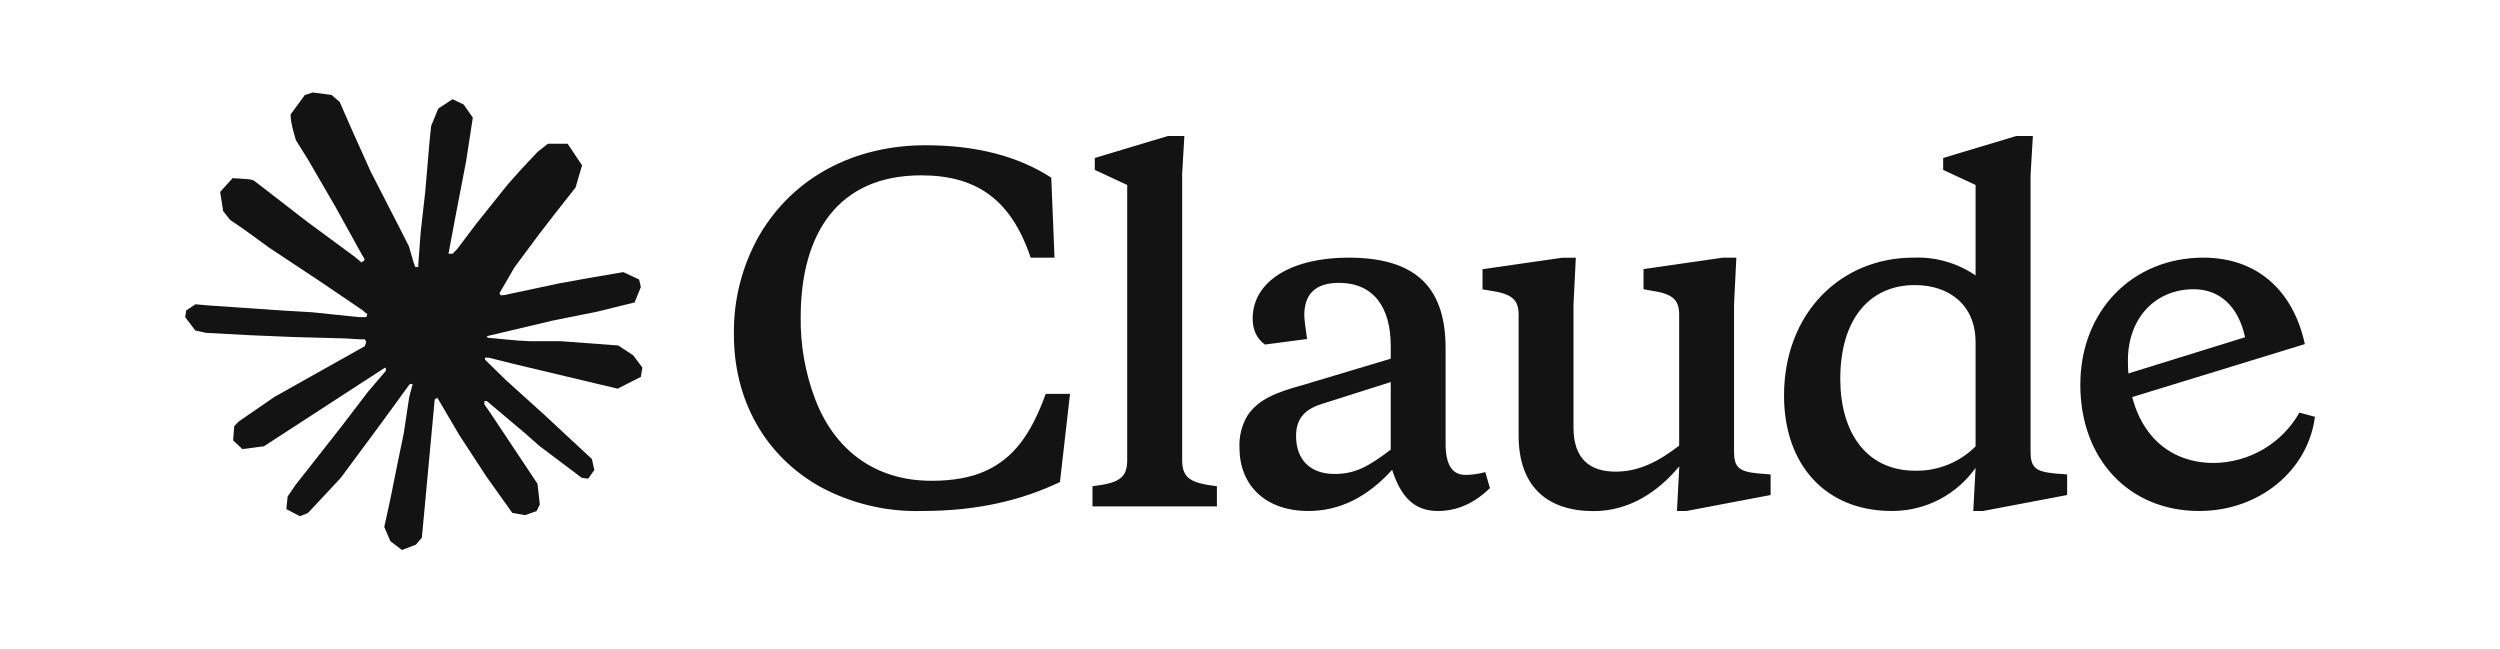
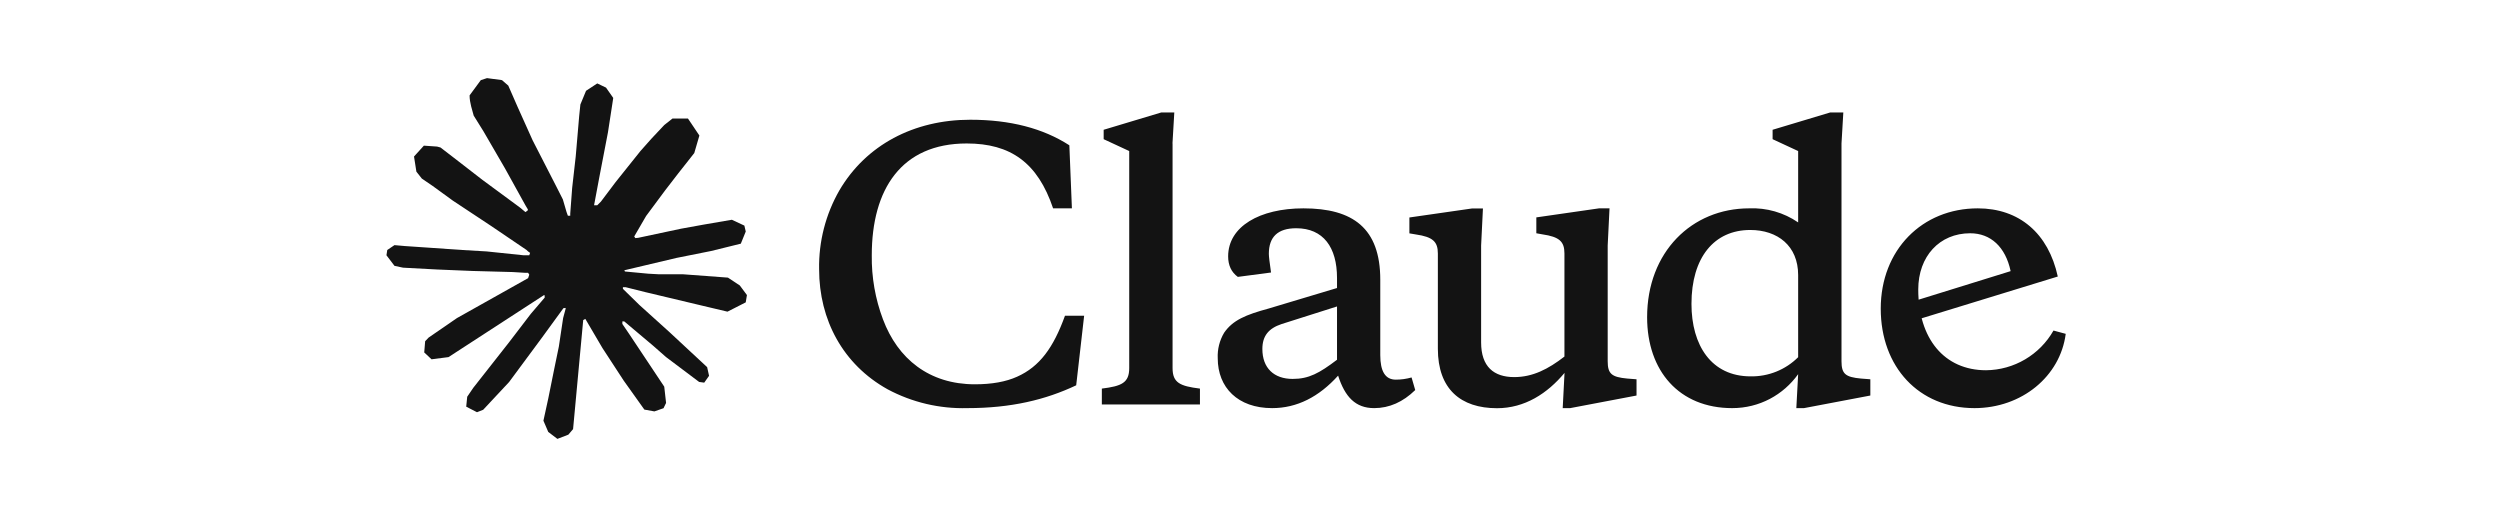
- <svg xmlns="http://www.w3.org/2000/svg" viewBox="-16 -8 216 56" fill="#131313">
-   <path shape-rendering="optimizeQuality" d="m7.75 26.27 7.77-4.36.13-.38-.13-.21h-.38l-1.3-.08-4.44-.12-3.85-.16-3.73-.2-.94-.2L0 19.4l.09-.58.79-.53 1.13.1 2.5.17 3.75.26 2.72.16 4.03.42h.64l.09-.26-.22-.16-.17-.16-3.88-2.63-4.2-2.78-2.2-1.6L3.88 11l-.6-.76-.26-1.66L4.1 7.39l1.45.1.37.1 1.47 1.13 3.14 2.43 4.1 3.02.6.5.24-.17.03-.12-.27-.45L13 9.9l-2.38-4.1-1.06-1.7-.28-1.02c-.1-.42-.17-.77-.17-1.2L10.34.21l.68-.22 1.64.22.69.6 1.02 2.33 1.65 3.67 2.56 4.99.75 1.48.4 1.37.15.42h.26v-.24l.21-2.81.39-3.45.38-4.44.13-1.25.62-1.5L23.1.57l.96.46.79 1.13-.11.73-.47 3.05-.92 4.78-.6 3.2h.35l.4-.4 1.62-2.15 2.72-3.4 1.2-1.35 1.4-1.49.9-.71h1.7l1.25 1.86-.56 1.92-1.75 2.22-1.45 1.88-2.08 2.8-1.3 2.24.12.18.31-.03 4.7-1 2.54-.46 3.03-.52 1.37.64.15.65-.54 1.33-3.24.8-3.8.76-5.66 1.34-.07.05.08.1 2.55.24 1.09.06h2.67l4.97.37 1.3.86.78 1.05-.13.8-2 1.02-2.7-.64-6.3-1.5-2.16-.54h-.3v.18l1.8 1.76 3.3 2.98 4.13 3.84.21.95-.53.75-.56-.08-3.63-2.73-1.4-1.23-3.17-2.67h-.21v.28l.73 1.07 3.86 5.8.2 1.78-.28.58-1 .35-1.1-.2L26 33.14l-2.33-3.57-1.88-3.2-.23.13-1.11 11.95-.52.61-1.2.46-1-.76-.53-1.23.53-2.43.64-3.17.52-2.52.47-3.13.28-1.04-.02-.07-.23.03-2.36 3.24-3.59 4.85-2.84 3.04-.68.27-1.18-.61.11-1.09.66-.97 3.93-5 2.37-3.1 1.53-1.79-.01-.26h-.09L6.8 30.56l-1.86.24-.8-.75.1-1.23.38-.4 3.14-2.16Z" />
-   <path shape-rendering="optimizeQuality" d="M64.48 33.54c-5.02 0-8.45-2.8-10.07-7.11a19.19 19.19 0 0 1-1.23-7.03c0-7.23 3.24-12.25 10.4-12.25 4.81 0 7.78 2.1 9.47 7.11h2.06l-.28-6.91c-2.88-1.86-6.48-2.8-10.86-2.8-6.17 0-11.42 2.76-14.34 7.74a16.77 16.77 0 0 0-2.22 8.65c0 5.53 2.61 10.43 7.51 13.15a17.51 17.51 0 0 0 8.73 2.06c4.78 0 8.57-.91 11.93-2.5l.87-7.62h-2.1c-1.26 3.48-2.76 5.57-5.25 6.68-1.22.55-2.76.83-4.62.83ZM86.13 7.15l.2-3.4h-1.42l-6.32 1.9v1.03l2.8 1.3v23.78c0 1.62-.83 1.98-3 2.25v1.74h10.75v-1.74c-2.18-.27-3-.63-3-2.25V7.16Zm42.75 29h.83l7.27-1.38v-1.78l-1.02-.08c-1.7-.16-2.14-.51-2.14-1.9V18.33l.2-4.07h-1.15l-6.87.99v1.74l.67.12c1.86.27 2.41.79 2.41 2.09v11.3c-1.78 1.38-3.48 2.25-5.5 2.25-2.24 0-3.63-1.14-3.63-3.8V18.34l.2-4.07h-1.18l-6.88.99v1.74l.71.12c1.86.27 2.41.79 2.41 2.09v10.43c0 4.42 2.5 6.52 6.48 6.52 3.04 0 5.53-1.62 7.4-3.87l-.2 3.87ZM108.9 22.08c0-5.65-3-7.82-8.42-7.82-4.78 0-8.25 1.98-8.25 5.26 0 .98.35 1.73 1.06 2.25l3.64-.48c-.16-1.1-.24-1.77-.24-2.05 0-1.86.99-2.8 3-2.8 2.97 0 4.47 2.09 4.47 5.45v1.1l-7.5 2.25c-2.5.68-3.92 1.27-4.87 2.65a5 5 0 0 0-.7 2.8c0 3.2 2.2 5.46 5.96 5.46 2.72 0 5.13-1.23 7.23-3.56.75 2.33 1.9 3.56 3.95 3.56 1.66 0 3.16-.67 4.5-1.98l-.4-1.38c-.58.16-1.14.24-1.73.24-1.15 0-1.7-.91-1.7-2.69v-8.26Zm-9.6 10.87c-2.05 0-3.32-1.19-3.32-3.28 0-1.42.67-2.25 2.1-2.73l6.08-1.93v5.84c-1.94 1.47-3.08 2.1-4.86 2.1Zm63.3 1.82v-1.78l-1.03-.08c-1.7-.16-2.13-.51-2.13-1.9V7.15l.2-3.4h-1.43l-6.32 1.9v1.03l2.8 1.3v7.82a8.83 8.83 0 0 0-5.37-1.54c-6.28 0-11.18 4.78-11.18 11.93 0 5.89 3.52 9.96 9.32 9.96 3 0 5.61-1.46 7.23-3.72l-.2 3.72h.84l7.27-1.38Zm-13.16-18.14c3 0 5.25 1.74 5.25 4.94v9a7.2 7.2 0 0 1-5.21 2.1c-4.3 0-6.48-3.4-6.48-7.94 0-5.1 2.49-8.1 6.44-8.1Zm28.53 4.5c-.56-2.64-2.18-4.14-4.43-4.14-3.36 0-5.69 2.53-5.69 6.16 0 5.37 2.84 8.85 7.43 8.85a8.6 8.6 0 0 0 7.39-4.35l1.34.36c-.6 4.66-4.82 8.14-10 8.14-6.08 0-10.27-4.5-10.27-10.9 0-6.45 4.55-10.99 10.63-10.99 4.54 0 7.74 2.73 8.77 7.47l-15.84 4.86v-2.14l10.67-3.31Z" />
+ <svg xmlns="http://www.w3.org/2000/svg" width="48" height="10" viewBox="0 0 48 10" fill="none" preserveAspectRatio="xMidYMid meet">
+   <g fill="#131313" transform="translate(24 5) scale(0.175219) translate(-94.625 -19.965)">
+     <path shape-rendering="optimizeQuality" d="m7.75 26.27 7.77-4.36.13-.38-.13-.21h-.38l-1.3-.08-4.44-.12-3.85-.16-3.73-.2-.94-.2L0 19.4l.09-.58.79-.53 1.13.1 2.5.17 3.75.26 2.72.16 4.03.42h.64l.09-.26-.22-.16-.17-.16-3.88-2.63-4.2-2.78-2.2-1.6L3.88 11l-.6-.76-.26-1.66L4.1 7.39l1.45.1.37.1 1.47 1.13 3.14 2.43 4.1 3.02.6.5.24-.17.03-.12-.27-.45L13 9.9l-2.38-4.1-1.06-1.7-.28-1.02c-.1-.42-.17-.77-.17-1.2L10.34.21l.68-.22 1.64.22.69.6 1.02 2.33 1.65 3.67 2.56 4.99.75 1.48.4 1.37.15.42h.26v-.24l.21-2.81.39-3.45.38-4.44.13-1.25.62-1.5L23.1.57l.96.46.79 1.13-.11.73-.47 3.05-.92 4.78-.6 3.2h.35l.4-.4 1.62-2.15 2.72-3.4 1.2-1.35 1.4-1.49.9-.71h1.7l1.25 1.86-.56 1.92-1.75 2.22-1.45 1.88-2.08 2.8-1.3 2.24.12.18.31-.03 4.7-1 2.54-.46 3.03-.52 1.37.64.15.65-.54 1.33-3.24.8-3.8.76-5.66 1.34-.07.05.08.1 2.55.24 1.09.06h2.67l4.97.37 1.3.86.78 1.05-.13.8-2 1.02-2.7-.64-6.3-1.5-2.16-.54h-.3v.18l1.8 1.76 3.3 2.98 4.13 3.84.21.95-.53.75-.56-.08-3.63-2.73-1.4-1.23-3.17-2.67h-.21v.28l.73 1.07 3.86 5.8.2 1.78-.28.58-1 .35-1.1-.2L26 33.14l-2.33-3.57-1.88-3.2-.23.13-1.11 11.95-.52.61-1.2.46-1-.76-.53-1.23.53-2.43.64-3.17.52-2.52.47-3.13.28-1.04-.02-.07-.23.03-2.36 3.24-3.59 4.85-2.84 3.04-.68.27-1.18-.61.11-1.09.66-.97 3.93-5 2.37-3.1 1.53-1.79-.01-.26h-.09L6.8 30.56l-1.86.24-.8-.75.1-1.23.38-.4 3.14-2.16Z" />
+     <path shape-rendering="optimizeQuality" d="M64.48 33.54c-5.02 0-8.45-2.8-10.07-7.11a19.19 19.19 0 0 1-1.23-7.03c0-7.23 3.24-12.25 10.4-12.25 4.81 0 7.78 2.1 9.47 7.11h2.06l-.28-6.91c-2.88-1.86-6.48-2.8-10.86-2.8-6.17 0-11.42 2.76-14.34 7.74a16.77 16.77 0 0 0-2.22 8.65c0 5.53 2.61 10.43 7.51 13.15a17.51 17.51 0 0 0 8.73 2.06c4.78 0 8.57-.91 11.93-2.5l.87-7.62h-2.1c-1.26 3.48-2.76 5.57-5.25 6.68-1.22.55-2.76.83-4.62.83ZM86.13 7.15l.2-3.4h-1.42l-6.32 1.9v1.03l2.8 1.3v23.78c0 1.62-.83 1.98-3 2.25v1.74h10.75v-1.74c-2.18-.27-3-.63-3-2.25V7.16Zm42.75 29h.83l7.27-1.38v-1.78l-1.02-.08c-1.7-.16-2.14-.51-2.14-1.9V18.33l.2-4.07h-1.15l-6.87.99v1.74l.67.12c1.86.27 2.41.79 2.41 2.09v11.3c-1.78 1.38-3.48 2.25-5.5 2.25-2.24 0-3.63-1.14-3.63-3.8V18.34l.2-4.07h-1.18l-6.88.99v1.74l.71.12c1.86.27 2.41.79 2.41 2.09v10.43c0 4.42 2.5 6.52 6.48 6.52 3.04 0 5.53-1.62 7.4-3.87l-.2 3.87ZM108.9 22.08c0-5.65-3-7.82-8.42-7.82-4.78 0-8.25 1.98-8.25 5.26 0 .98.35 1.73 1.06 2.25l3.64-.48c-.16-1.1-.24-1.77-.24-2.05 0-1.86.99-2.8 3-2.8 2.97 0 4.47 2.09 4.47 5.45v1.1l-7.5 2.25c-2.5.68-3.92 1.27-4.87 2.65a5 5 0 0 0-.7 2.8c0 3.2 2.2 5.46 5.96 5.46 2.72 0 5.13-1.23 7.23-3.56.75 2.33 1.9 3.56 3.95 3.56 1.66 0 3.16-.67 4.5-1.98l-.4-1.38c-.58.16-1.14.24-1.73.24-1.15 0-1.7-.91-1.7-2.69v-8.26Zm-9.6 10.87c-2.05 0-3.32-1.19-3.32-3.28 0-1.42.67-2.25 2.1-2.73l6.08-1.93v5.84c-1.94 1.47-3.08 2.1-4.86 2.1Zm63.3 1.82v-1.78l-1.03-.08c-1.7-.16-2.13-.51-2.13-1.9V7.15l.2-3.4h-1.43l-6.32 1.9v1.03l2.8 1.3v7.82a8.83 8.83 0 0 0-5.37-1.54c-6.28 0-11.18 4.78-11.18 11.93 0 5.89 3.52 9.96 9.32 9.96 3 0 5.61-1.46 7.23-3.72l-.2 3.72h.84l7.27-1.38Zm-13.16-18.14c3 0 5.25 1.74 5.25 4.94v9a7.2 7.2 0 0 1-5.21 2.1c-4.3 0-6.48-3.4-6.48-7.94 0-5.1 2.49-8.1 6.44-8.1Zm28.53 4.5c-.56-2.64-2.18-4.14-4.43-4.14-3.36 0-5.69 2.53-5.69 6.16 0 5.37 2.84 8.85 7.43 8.85a8.6 8.6 0 0 0 7.39-4.35l1.34.36c-.6 4.66-4.82 8.14-10 8.14-6.08 0-10.27-4.5-10.27-10.9 0-6.45 4.55-10.99 10.63-10.99 4.54 0 7.74 2.73 8.77 7.47l-15.84 4.86v-2.14l10.67-3.31Z" />
+   </g>
</svg>
